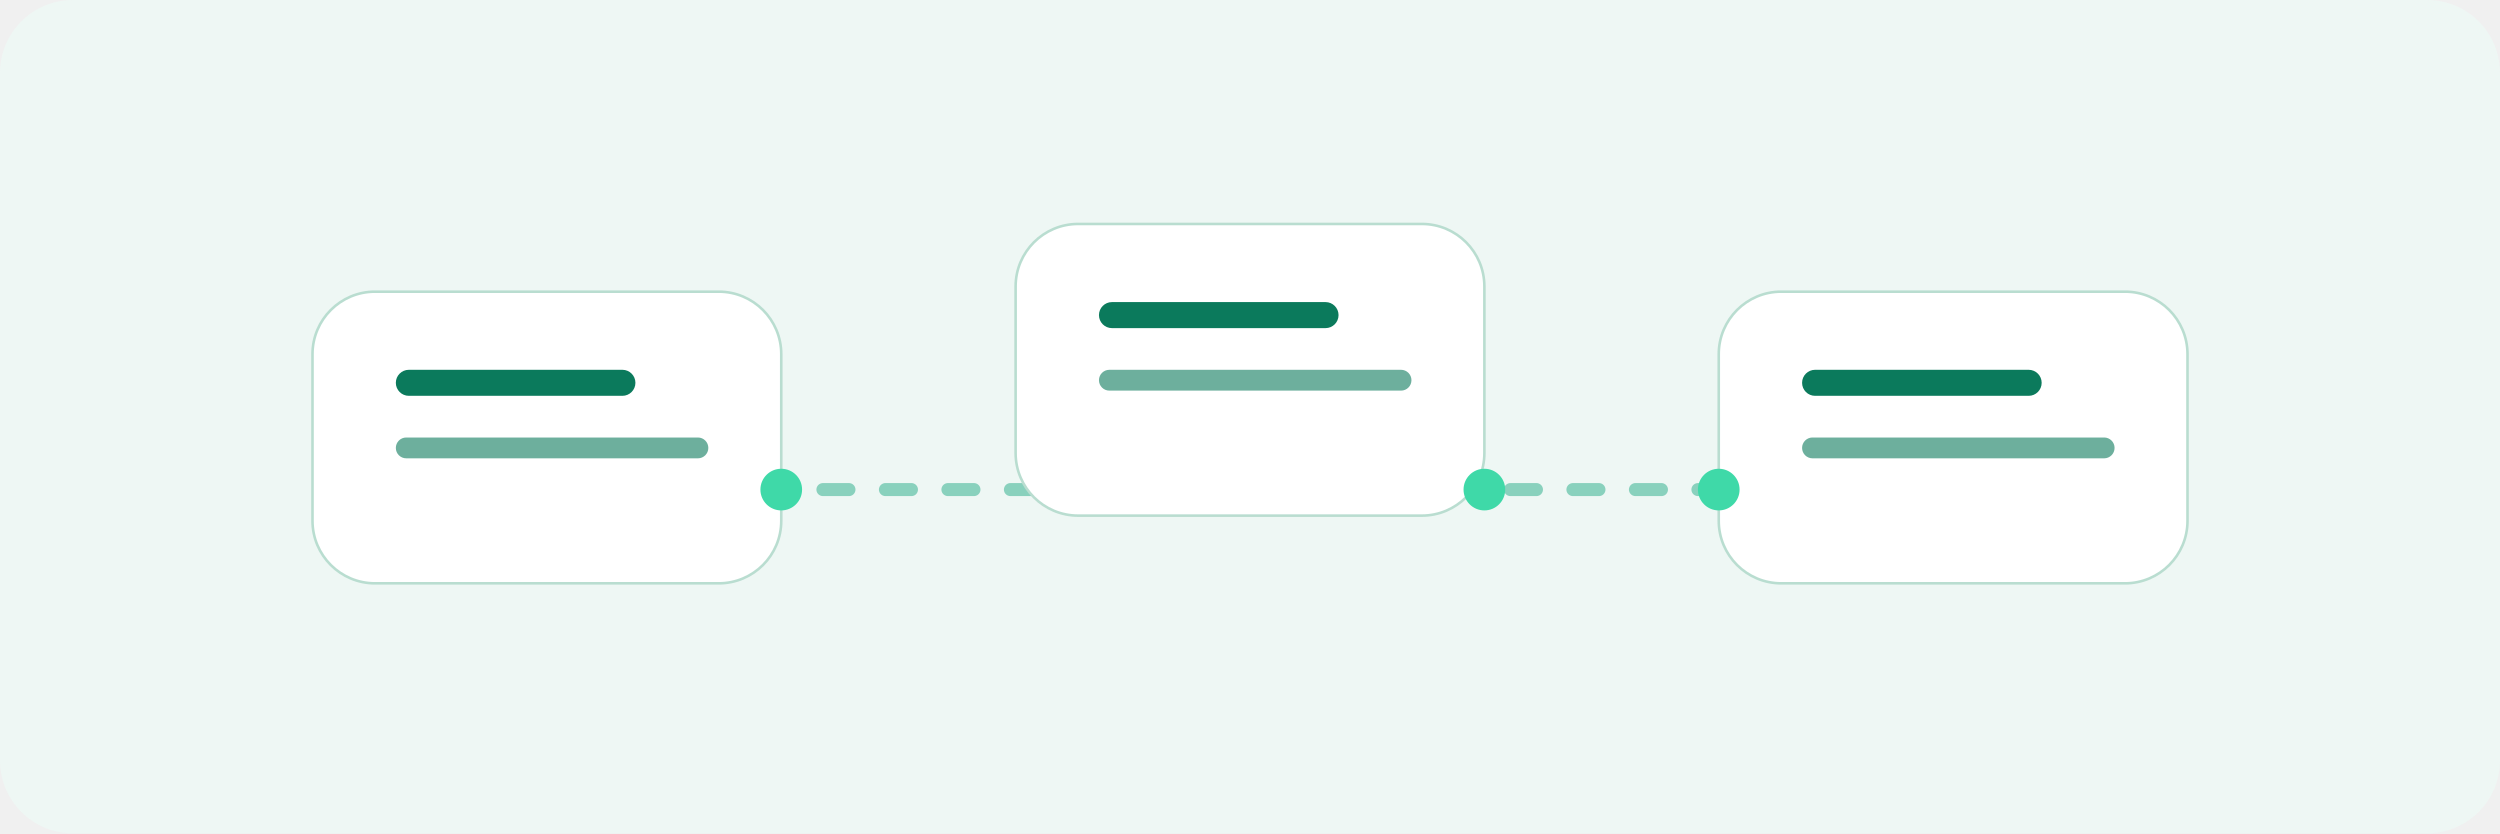
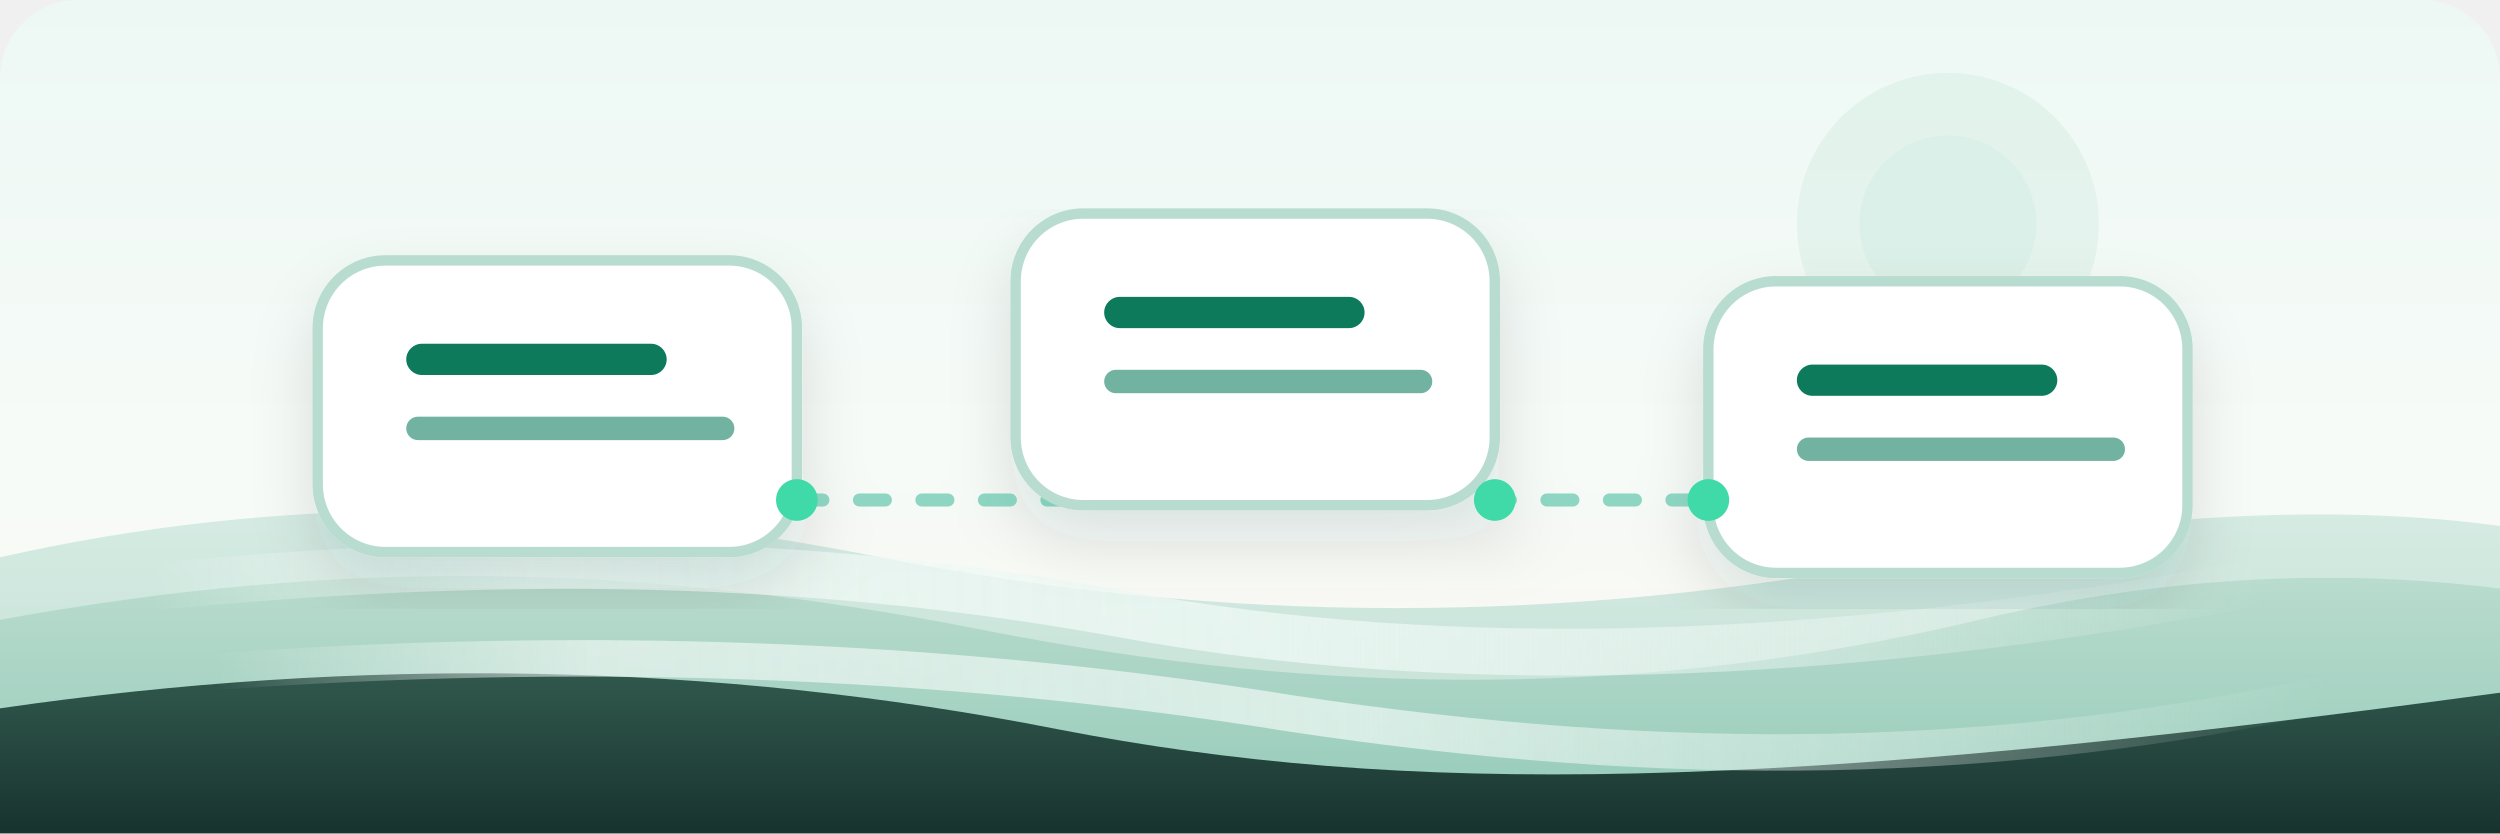
- <svg xmlns="http://www.w3.org/2000/svg" width="960" height="320" viewBox="0 0 960 320" role="img" aria-label="Tools chapter illustration showing modular tool cards connected by a calm workflow line">
-   <rect width="960" height="320" rx="28" fill="#eef7f4" />
-   <path d="M124 188 H834" fill="none" stroke="#0ea27a" stroke-width="5" stroke-linecap="round" stroke-dasharray="10 14" opacity="0.45" />
-   <g>
-     <rect x="120" y="112" width="180" height="112" rx="24" fill="#ffffff" stroke="#b9ddd0" />
-     <rect x="390" y="86" width="180" height="112" rx="24" fill="#ffffff" stroke="#b9ddd0" />
-     <rect x="660" y="112" width="180" height="112" rx="24" fill="#ffffff" stroke="#b9ddd0" />
-   </g>
-   <g fill="#0b7a5c">
-     <rect x="152" y="142" width="92" height="10" rx="5" />
-     <rect x="152" y="168" width="120" height="8" rx="4" opacity="0.6" />
-     <rect x="422" y="116" width="92" height="10" rx="5" />
-     <rect x="422" y="142" width="120" height="8" rx="4" opacity="0.6" />
-     <rect x="692" y="142" width="92" height="10" rx="5" />
-     <rect x="692" y="168" width="120" height="8" rx="4" opacity="0.6" />
-   </g>
-   <g fill="#3fd9a8">
-     <circle cx="300" cy="188" r="8" />
-     <circle cx="570" cy="188" r="8" />
-     <circle cx="660" cy="188" r="8" />
+ <svg xmlns="http://www.w3.org/2000/svg" width="960" height="320" viewBox="0 0 960 320" role="img" aria-label="Tools chapter illustration showing three tool cards connected by a workflow line">
+   <defs>
+     <linearGradient id="panelSky" x1="0" y1="0" x2="0" y2="1">
+       <stop offset="0%" stop-color="#edf8f4" />
+       <stop offset="58%" stop-color="#f7fbf8" />
+       <stop offset="100%" stop-color="#faf6ee" />
+     </linearGradient>
+     <linearGradient id="ridgeFar" x1="0" y1="0" x2="0" y2="1">
+       <stop offset="0%" stop-color="#d5ebe3" />
+       <stop offset="100%" stop-color="#bfddd1" />
+     </linearGradient>
+     <linearGradient id="ridgeMid" x1="0" y1="0" x2="0" y2="1">
+       <stop offset="0%" stop-color="#b7dbcd" />
+       <stop offset="100%" stop-color="#8fc7b5" />
+     </linearGradient>
+     <linearGradient id="ridgeNear" x1="0" y1="0" x2="0" y2="1">
+       <stop offset="0%" stop-color="#31584d" />
+       <stop offset="100%" stop-color="#17332e" />
+     </linearGradient>
+     <linearGradient id="mistBand" x1="0" y1="0" x2="1" y2="0">
+       <stop offset="0%" stop-color="#ffffff" stop-opacity="0" />
+       <stop offset="18%" stop-color="#f5fbf8" stop-opacity="0.68" />
+       <stop offset="54%" stop-color="#edf8f4" stop-opacity="0.8" />
+       <stop offset="100%" stop-color="#ffffff" stop-opacity="0" />
+     </linearGradient>
+     <filter id="softShadow" x="-10%" y="-10%" width="120%" height="120%">
+       <feDropShadow dx="0" dy="12" stdDeviation="12" flood-color="#17332e" flood-opacity="0.12" />
+     </filter>
+   </defs>
+   <rect width="960" height="320" rx="30" fill="url(#panelSky)" />
+   <circle cx="748" cy="86" r="34" fill="#e4f5ed" opacity="0.96" />
+   <circle cx="748" cy="86" r="58" fill="#cbe8dc" opacity="0.34" />
+   <path d="M0 214 C106 190, 218 190, 338 214 C470 240, 602 240, 736 214 C826 196, 902 194, 960 202 L960 320 L0 320 Z" fill="url(#ridgeFar)" />
+   <path d="M0 238 C132 214, 246 216, 378 242 C510 268, 634 268, 760 238 C844 218, 912 220, 960 226 L960 320 L0 320 Z" fill="url(#ridgeMid)" opacity="0.92" />
+   <path d="M0 272 C138 252, 274 254, 406 280 C540 306, 680 304, 960 266 L960 320 L0 320 Z" fill="url(#ridgeNear)" />
+   <path d="M52 226 C192 212, 312 214, 432 236 C552 258, 700 256, 876 222" fill="none" stroke="url(#mistBand)" stroke-width="18" stroke-linecap="round" />
+   <path d="M82 258 C220 248, 360 252, 496 274 C642 296, 768 294, 896 266" fill="none" stroke="url(#mistBand)" stroke-width="14" stroke-linecap="round" opacity="0.9" />
+   <g filter="url(#softShadow)">
+     <path d="M138 192 H822" fill="none" stroke="#0ea27a" stroke-width="5" stroke-linecap="round" stroke-dasharray="10 14" opacity="0.42" />
+     <g>
+       <rect x="122" y="100" width="184" height="112" rx="26" fill="#ffffff" stroke="#b8ddd0" stroke-width="4" />
+       <rect x="390" y="82" width="184" height="112" rx="26" fill="#ffffff" stroke="#b8ddd0" stroke-width="4" />
+       <rect x="656" y="108" width="184" height="112" rx="26" fill="#ffffff" stroke="#b8ddd0" stroke-width="4" />
+     </g>
+     <g fill="#0b7a5c">
+       <rect x="156" y="132" width="100" height="12" rx="6" />
+       <rect x="156" y="160" width="126" height="9" rx="4.5" opacity="0.58" />
+       <rect x="424" y="114" width="100" height="12" rx="6" />
+       <rect x="424" y="142" width="126" height="9" rx="4.5" opacity="0.58" />
+       <rect x="690" y="140" width="100" height="12" rx="6" />
+       <rect x="690" y="168" width="126" height="9" rx="4.5" opacity="0.58" />
+     </g>
+     <g fill="#3fd9a8">
+       <circle cx="306" cy="192" r="8" />
+       <circle cx="574" cy="192" r="8" />
+       <circle cx="656" cy="192" r="8" />
+     </g>
  </g>
</svg>
